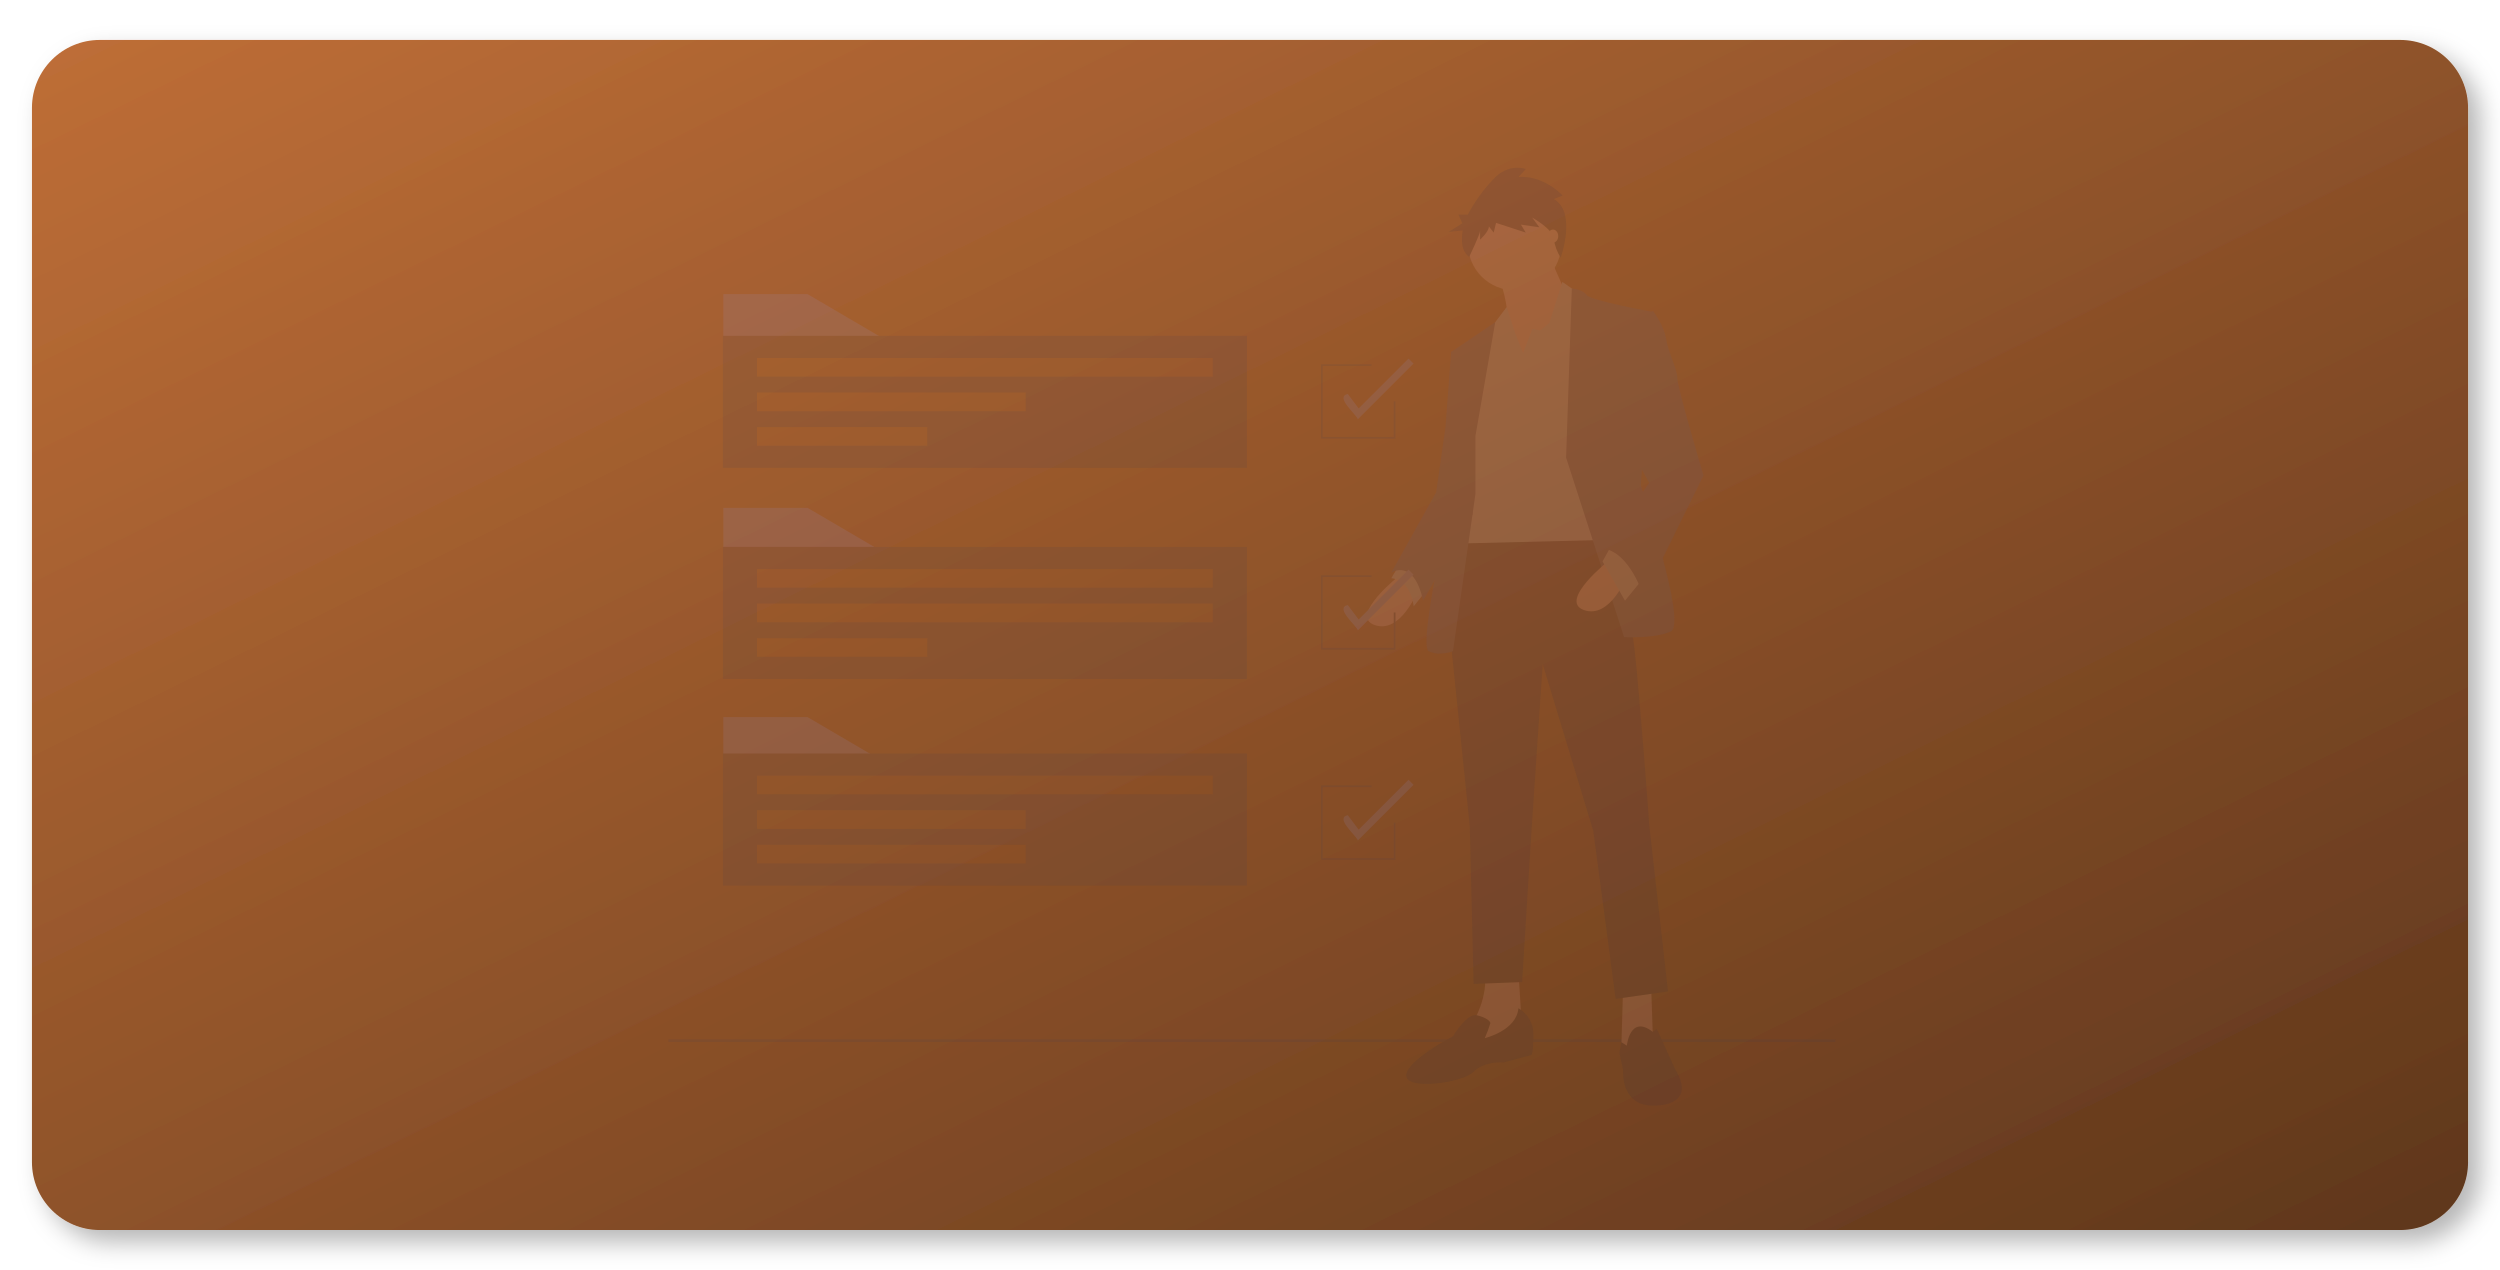
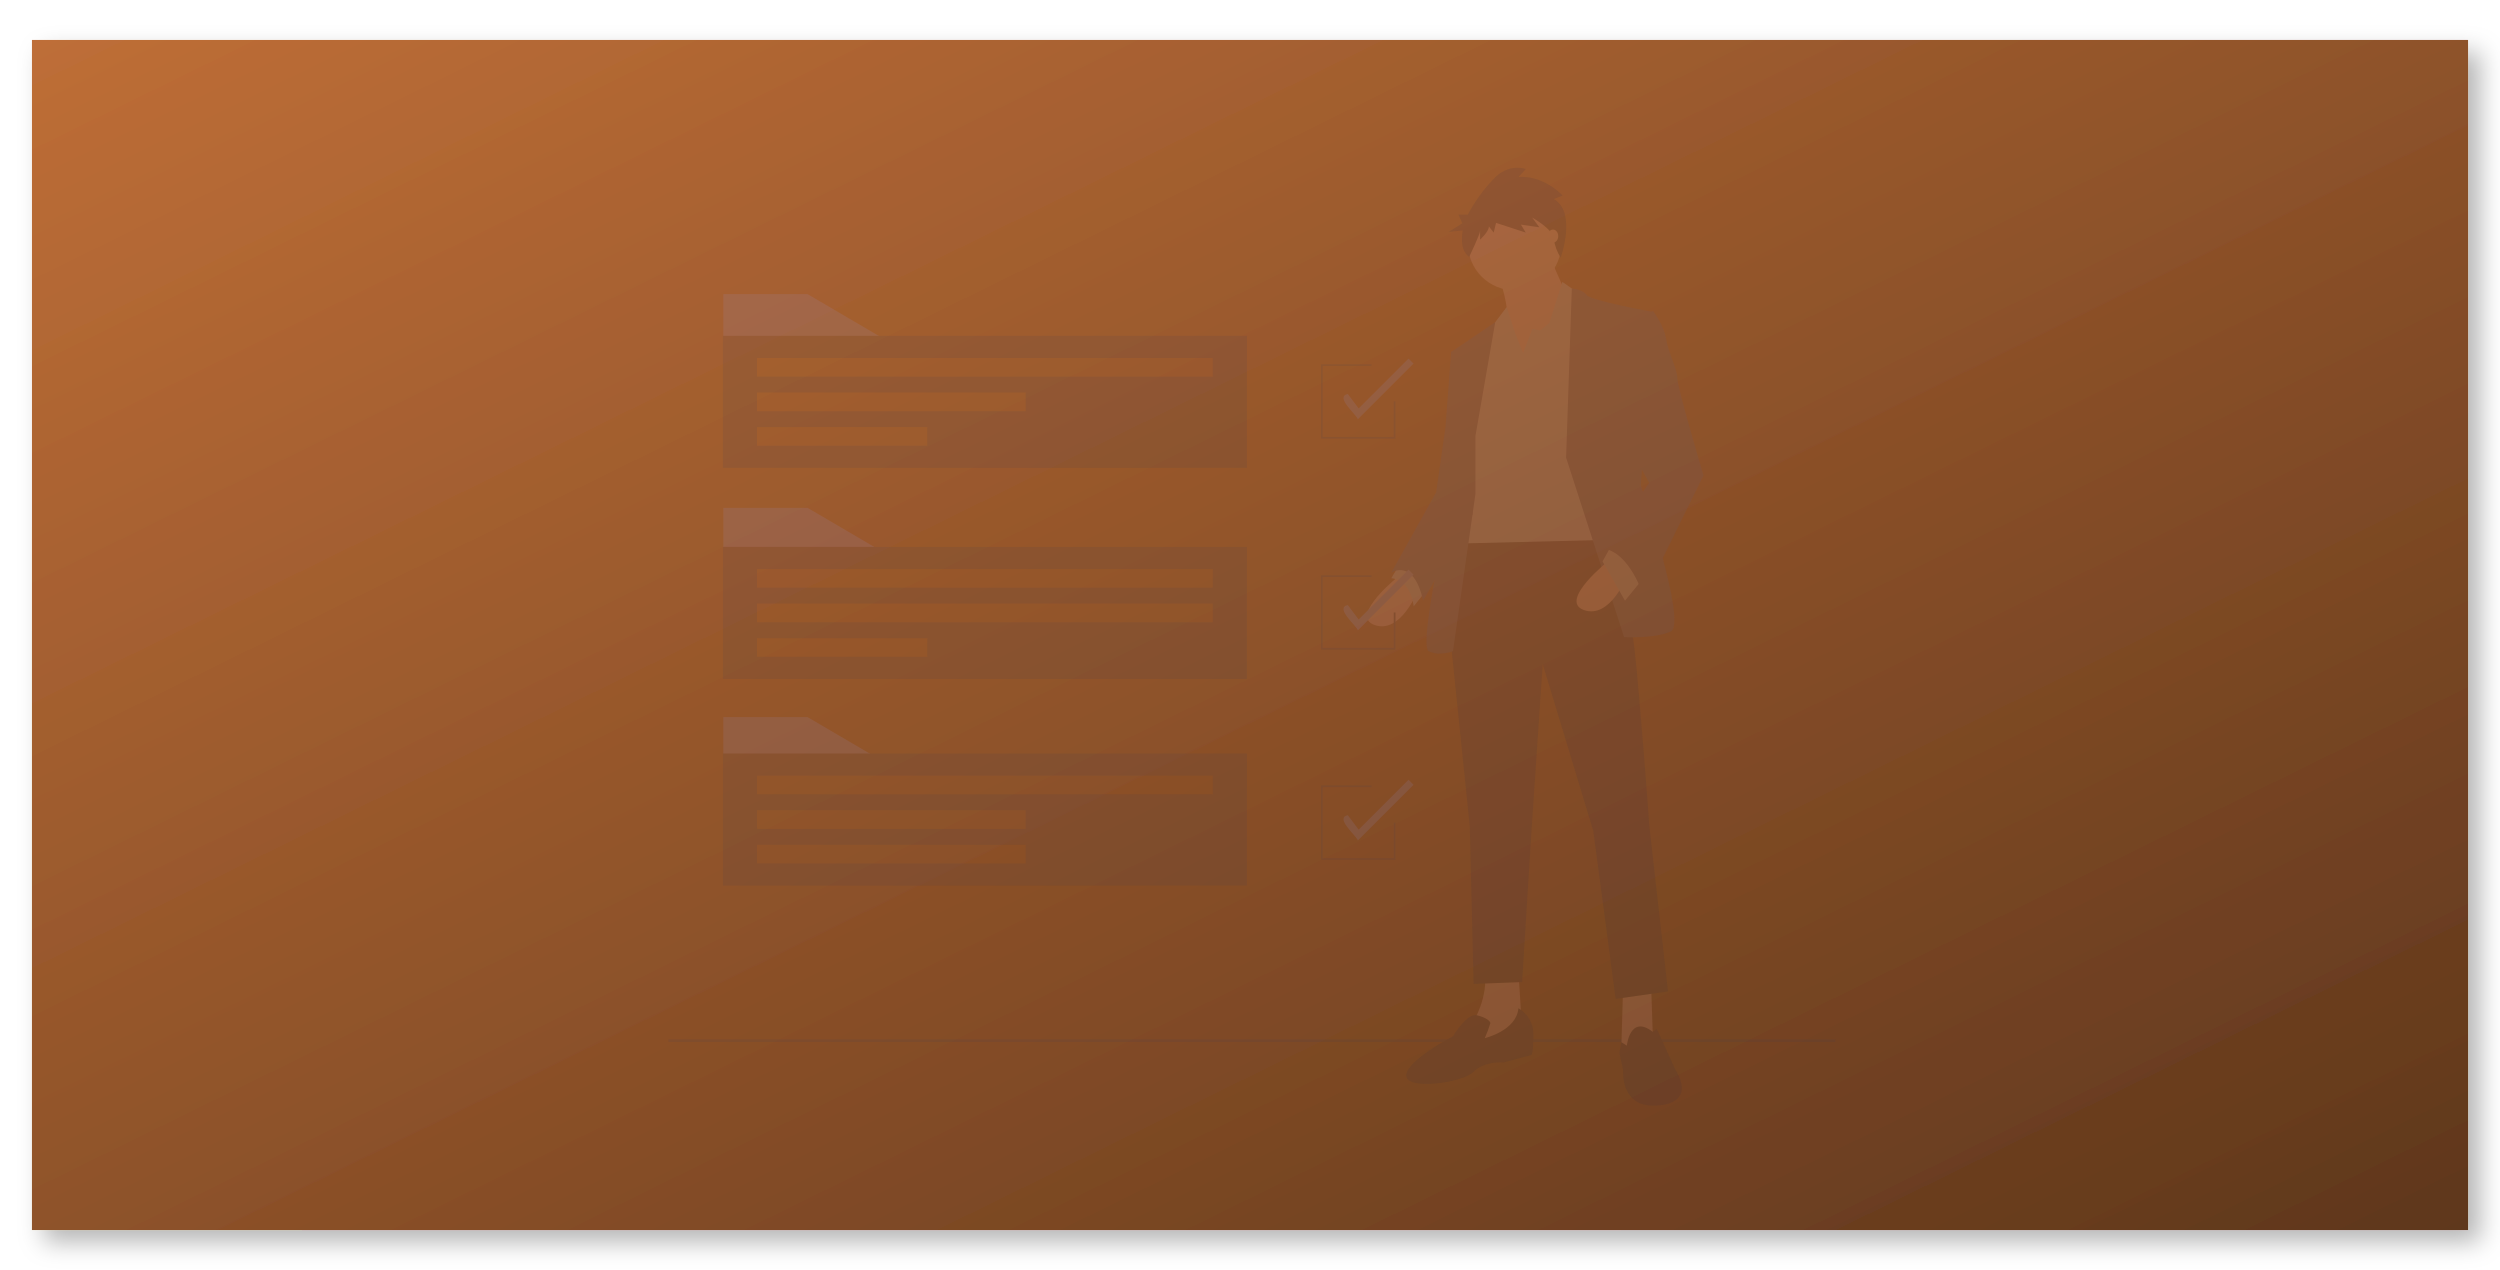
<svg xmlns="http://www.w3.org/2000/svg" width="626" height="318" viewBox="0 0 626 318">
  <defs>
    <linearGradient id="linear-gradient" x2="1" y2="1" gradientUnits="objectBoundingBox">
      <stop offset="0" stop-color="#be6e37" />
      <stop offset="1" stop-color="#5f371c" />
    </linearGradient>
    <filter id="Rectangle_593" x="2" y="4" width="628" height="316" filterUnits="userSpaceOnUse">
      <feOffset dx="3" dy="3" input="SourceAlpha" />
      <feGaussianBlur stdDeviation="3" result="blur" />
      <feFlood flood-opacity="0.29" />
      <feComposite operator="in" in2="blur" />
      <feComposite in="SourceGraphic" />
    </filter>
    <clipPath id="clip-projects">
      <rect width="626" height="318" />
    </clipPath>
  </defs>
  <g id="projects" clip-path="url(#clip-projects)">
    <g transform="matrix(1, 0, 0, 1, 0, 0)" filter="url(#Rectangle_593)">
-       <rect id="Rectangle_593-2" data-name="Rectangle 593" width="610" height="298" rx="17" transform="translate(8 10)" fill="url(#linear-gradient)" />
+       <rect id="Rectangle_593-2" data-name="Rectangle 593" width="610" height="298" rx="0" transform="translate(8 10)" fill="url(#linear-gradient)" />
    </g>
    <g id="undraw_project_completed_w0oq" transform="translate(167.361 42)" opacity="0.12">
      <rect id="Rectangle_551" data-name="Rectangle 551" width="292.24" height="0.68" transform="translate(0 218.238)" fill="#3f3d56" />
      <path id="Path_1971" data-name="Path 1971" d="M703.5,398.628s-13.108,10.3-6.554,12.64,10.767-8.427,10.767-8.427Z" transform="translate(-520.143 -296.774)" fill="#ffb8b8" />
      <path id="Path_1972" data-name="Path 1972" d="M717.861,386.28l-2.809,4.681s4.682,0,5.618,7.022l3.745-4.681Z" transform="translate(-534.036 -288.171)" fill="#cfcce0" />
      <path id="Path_1973" data-name="Path 1973" d="M794.145,675.375l.468,14.044L789,692.7l-2.341-1.4.468-15.917Z" transform="translate(-548.056 -470.528)" fill="#ffb8b8" />
      <path id="Path_1974" data-name="Path 1974" d="M792.05,725.845l.936,14.981-13.108,5.618.936-7.958s3.745-6.086,2.809-12.64Z" transform="translate(-579.2 -524.744)" fill="#ffb8b8" />
      <path id="Path_1975" data-name="Path 1975" d="M800.352,353.868s7.49,19.662,8.895,31.834,3.745,44.474,3.745,44.474l4.682,41.665-13.108,1.873-5.618-42.133-12.64-41.665L783.5,431.58l-2.341,37.92-12.172.468-.936-39.325-5.15-50.091,2.809-23.876Z" transform="translate(-567.371 -265.59)" fill="#2f2e41" />
      <path id="Path_1976" data-name="Path 1976" d="M905.229,776.557s.768-7.863,6.47-3.463l1.02-.75,4.681,10.3s5.618,7.958-4.213,8.895-8.895-8.895-8.895-8.895l-.936-4.213.468-2.759Z" transform="translate(-665.226 -556.73)" fill="#2f2e41" />
      <path id="Path_1977" data-name="Path 1977" d="M755.489,756.714a7.438,7.438,0,0,1,3.745,6.554c0,4.682-.468,5.15-.468,5.15l-7.022,1.873s-4.681-.468-7.49,2.341-16.853,4.682-16.853.936,11.7-9.831,11.7-9.831,3.476-5.87,5.951-5.276,3.412,1.53,3.412,2a32.255,32.255,0,0,1-1.4,3.745S755.021,762.332,755.489,756.714Z" transform="translate(-542.639 -546.25)" fill="#2f2e41" />
      <circle id="Ellipse_152" data-name="Ellipse 152" cx="11.704" cy="11.704" r="11.704" transform="translate(200.211 7.288)" fill="#ffb8b8" />
      <path id="Path_1978" data-name="Path 1978" d="M815.658,135.466l5.15,11.7L806.763,167.3s-.936-22-3.745-25.748S815.658,135.466,815.658,135.466Z" transform="translate(-595.083 -113.431)" fill="#ffb8b8" />
      <path id="Path_1979" data-name="Path 1979" d="M665.835,112.047l2.341-6.086,1.872.468,2.341-1.873,3.277-10.3,4.682,3.277,6.086,61.327-37.92.936,5.15-42.6,4.682-12.172,3.379-4.467,2.238,6.808Z" transform="translate(-451.815 -65.668)" fill="#cfcce0" />
      <path id="Path_1980" data-name="Path 1980" d="M859.367,204.889l1.432-42.348s2.781.214,3.717,1.619,16.385,4.213,16.385,4.213l-2.809,43.538s11.7,34.643,7.49,36.516-11.7,1.4-11.7,1.4Z" transform="translate(-634.579 -132.294)" fill="#575a89" />
      <path id="Path_1981" data-name="Path 1981" d="M756.366,218.854l4.966-28.541-11.052,7.474,2.809,20.6-2.341,14.044s-8.895,38.856-6.086,40.261,6.086,0,6.086,0l5.618-39.324Z" transform="translate(-554.283 -151.643)" fill="#575a89" />
      <path id="Path_1982" data-name="Path 1982" d="M733.31,211.868l-3.277.936-1.4,18.726-2.341,16.385-11.236,20.13s5.618-3.745,7.959,7.022l12.374-21.543Z" transform="translate(-534.036 -166.66)" fill="#575a89" />
      <path id="Path_1983" data-name="Path 1983" d="M876.369,386.28s-13.108,10.3-6.554,12.64,10.767-8.427,10.767-8.427Z" transform="translate(-640.579 -288.171)" fill="#ffb8b8" />
      <path id="Path_1984" data-name="Path 1984" d="M781.051,320.01l-4.213,5.15-5.618-9.831,2.341-4.213Z" transform="translate(-537.303 -216.751)" fill="#cfcce0" />
      <path id="Path_1985" data-name="Path 1985" d="M898.36,182.871,902.105,181s2.809,3.745,3.277,7.022,2.809,7.49,2.809,9.831,6.554,24.344,6.554,24.344l-14.981,30.43s-3.277-11.236-10.3-12.172l11.7-16.385-6.554-11.7Z" transform="translate(-655.548 -145.153)" fill="#575a89" />
      <path id="Path_1986" data-name="Path 1986" d="M788.7,70.658l2.207-.884s-4.615-5.08-11.035-4.639l1.806-1.988s-4.414-1.767-8.427,2.872a39.162,39.162,0,0,0-6.071,8.534h-2.364l.986,2.172L762.349,78.9l3.544-.39a12.138,12.138,0,0,0-.1,3.6A4.661,4.661,0,0,0,767.5,85.16h0s2.737-5.666,2.737-6.549v2.209s2.207-1.988,2.207-3.313l1.2,1.546.6-2.43,7.423,2.43-1.2-1.988,4.615.663-1.806-2.43s5.217,2.872,5.417,5.3a11.666,11.666,0,0,0,1.727,4.732S794.518,73.972,788.7,70.658Z" transform="translate(-566.987 -62.818)" fill="#2f2e41" />
      <ellipse id="Ellipse_153" data-name="Ellipse 153" cx="1.311" cy="1.639" rx="1.311" ry="1.639" transform="translate(220.2 15.481)" fill="#ffb8b8" />
      <path id="Path_1987" data-name="Path 1987" d="M85.774,292.106H45.361V280.782H66.456Z" transform="translate(-31.603 -195.619)" fill="#9499f1" />
      <path id="Path_1988" data-name="Path 1988" d="M163.24,375.811V408.9H294.471V375.811Zm51.182,27.534H171.789v-4.663h42.633Zm71.5-8.66H171.789v-4.663H285.922Zm0-8.66H171.789v-4.663H285.922Z" transform="translate(-149.593 -280.878)" fill="#3f3d56" />
      <path id="Path_1989" data-name="Path 1989" d="M85.774,115.673H45.361V104.348H66.456Z" transform="translate(-31.603 -72.698)" fill="#9499f1" />
      <path id="Path_1990" data-name="Path 1990" d="M163.24,201.574v33.085H294.471V201.574Zm51.182,27.534H171.789v-4.663h42.633Zm24.647-8.66H171.789v-4.663H239.07Zm46.852-8.66H171.789v-4.663H285.922Z" transform="translate(-149.593 -159.488)" fill="#3f3d56" />
      <path id="Path_1991" data-name="Path 1991" d="M85.774,464.879H45.361V453.555H66.456Z" transform="translate(-31.603 -315.988)" fill="#9499f1" />
      <path id="Path_1992" data-name="Path 1992" d="M163.24,546.388v33.085H294.471V546.388Zm75.83,27.534H171.789v-4.663H239.07Zm0-8.66H171.789V560.6H239.07Zm46.852-8.66H171.789v-4.663H285.922Z" transform="translate(-149.593 -399.717)" fill="#3f3d56" />
      <path id="Path_1993" data-name="Path 1993" d="M557.441,180.835H538.789V162.183h12.657v.444H539.233v17.764H557v-8.882h.444Z" transform="translate(-375.37 -112.992)" fill="#3f3d56" />
      <path id="Path_1994" data-name="Path 1994" d="M679.214,235.56c-.431-1.273-5.836-5.6-2.524-6.326l2.716,3.622,12.488-12.488,1.256,1.256Z" transform="translate(-506.564 -172.582)" fill="#9499f1" />
      <path id="Path_1995" data-name="Path 1995" d="M557.441,355.072H538.789V336.42h12.657v.444H539.233v17.764H557v-8.882h.444Z" transform="translate(-375.37 -234.381)" fill="#3f3d56" />
      <path id="Path_1996" data-name="Path 1996" d="M679.214,409.8c-.431-1.273-5.836-5.6-2.524-6.326l2.716,3.622,12.488-12.488,1.256,1.256Z" transform="translate(-506.564 -293.972)" fill="#9499f1" />
      <path id="Path_1997" data-name="Path 1997" d="M557.441,528.578H538.789V509.926h12.657v.444H539.233v17.764H557v-8.882h.444Z" transform="translate(-375.37 -355.261)" fill="#3f3d56" />
      <path id="Path_1998" data-name="Path 1998" d="M679.214,583.3c-.431-1.273-5.836-5.6-2.524-6.326l2.716,3.622,12.488-12.488,1.256,1.256Z" transform="translate(-506.564 -414.851)" fill="#9499f1" />
    </g>
  </g>
</svg>
